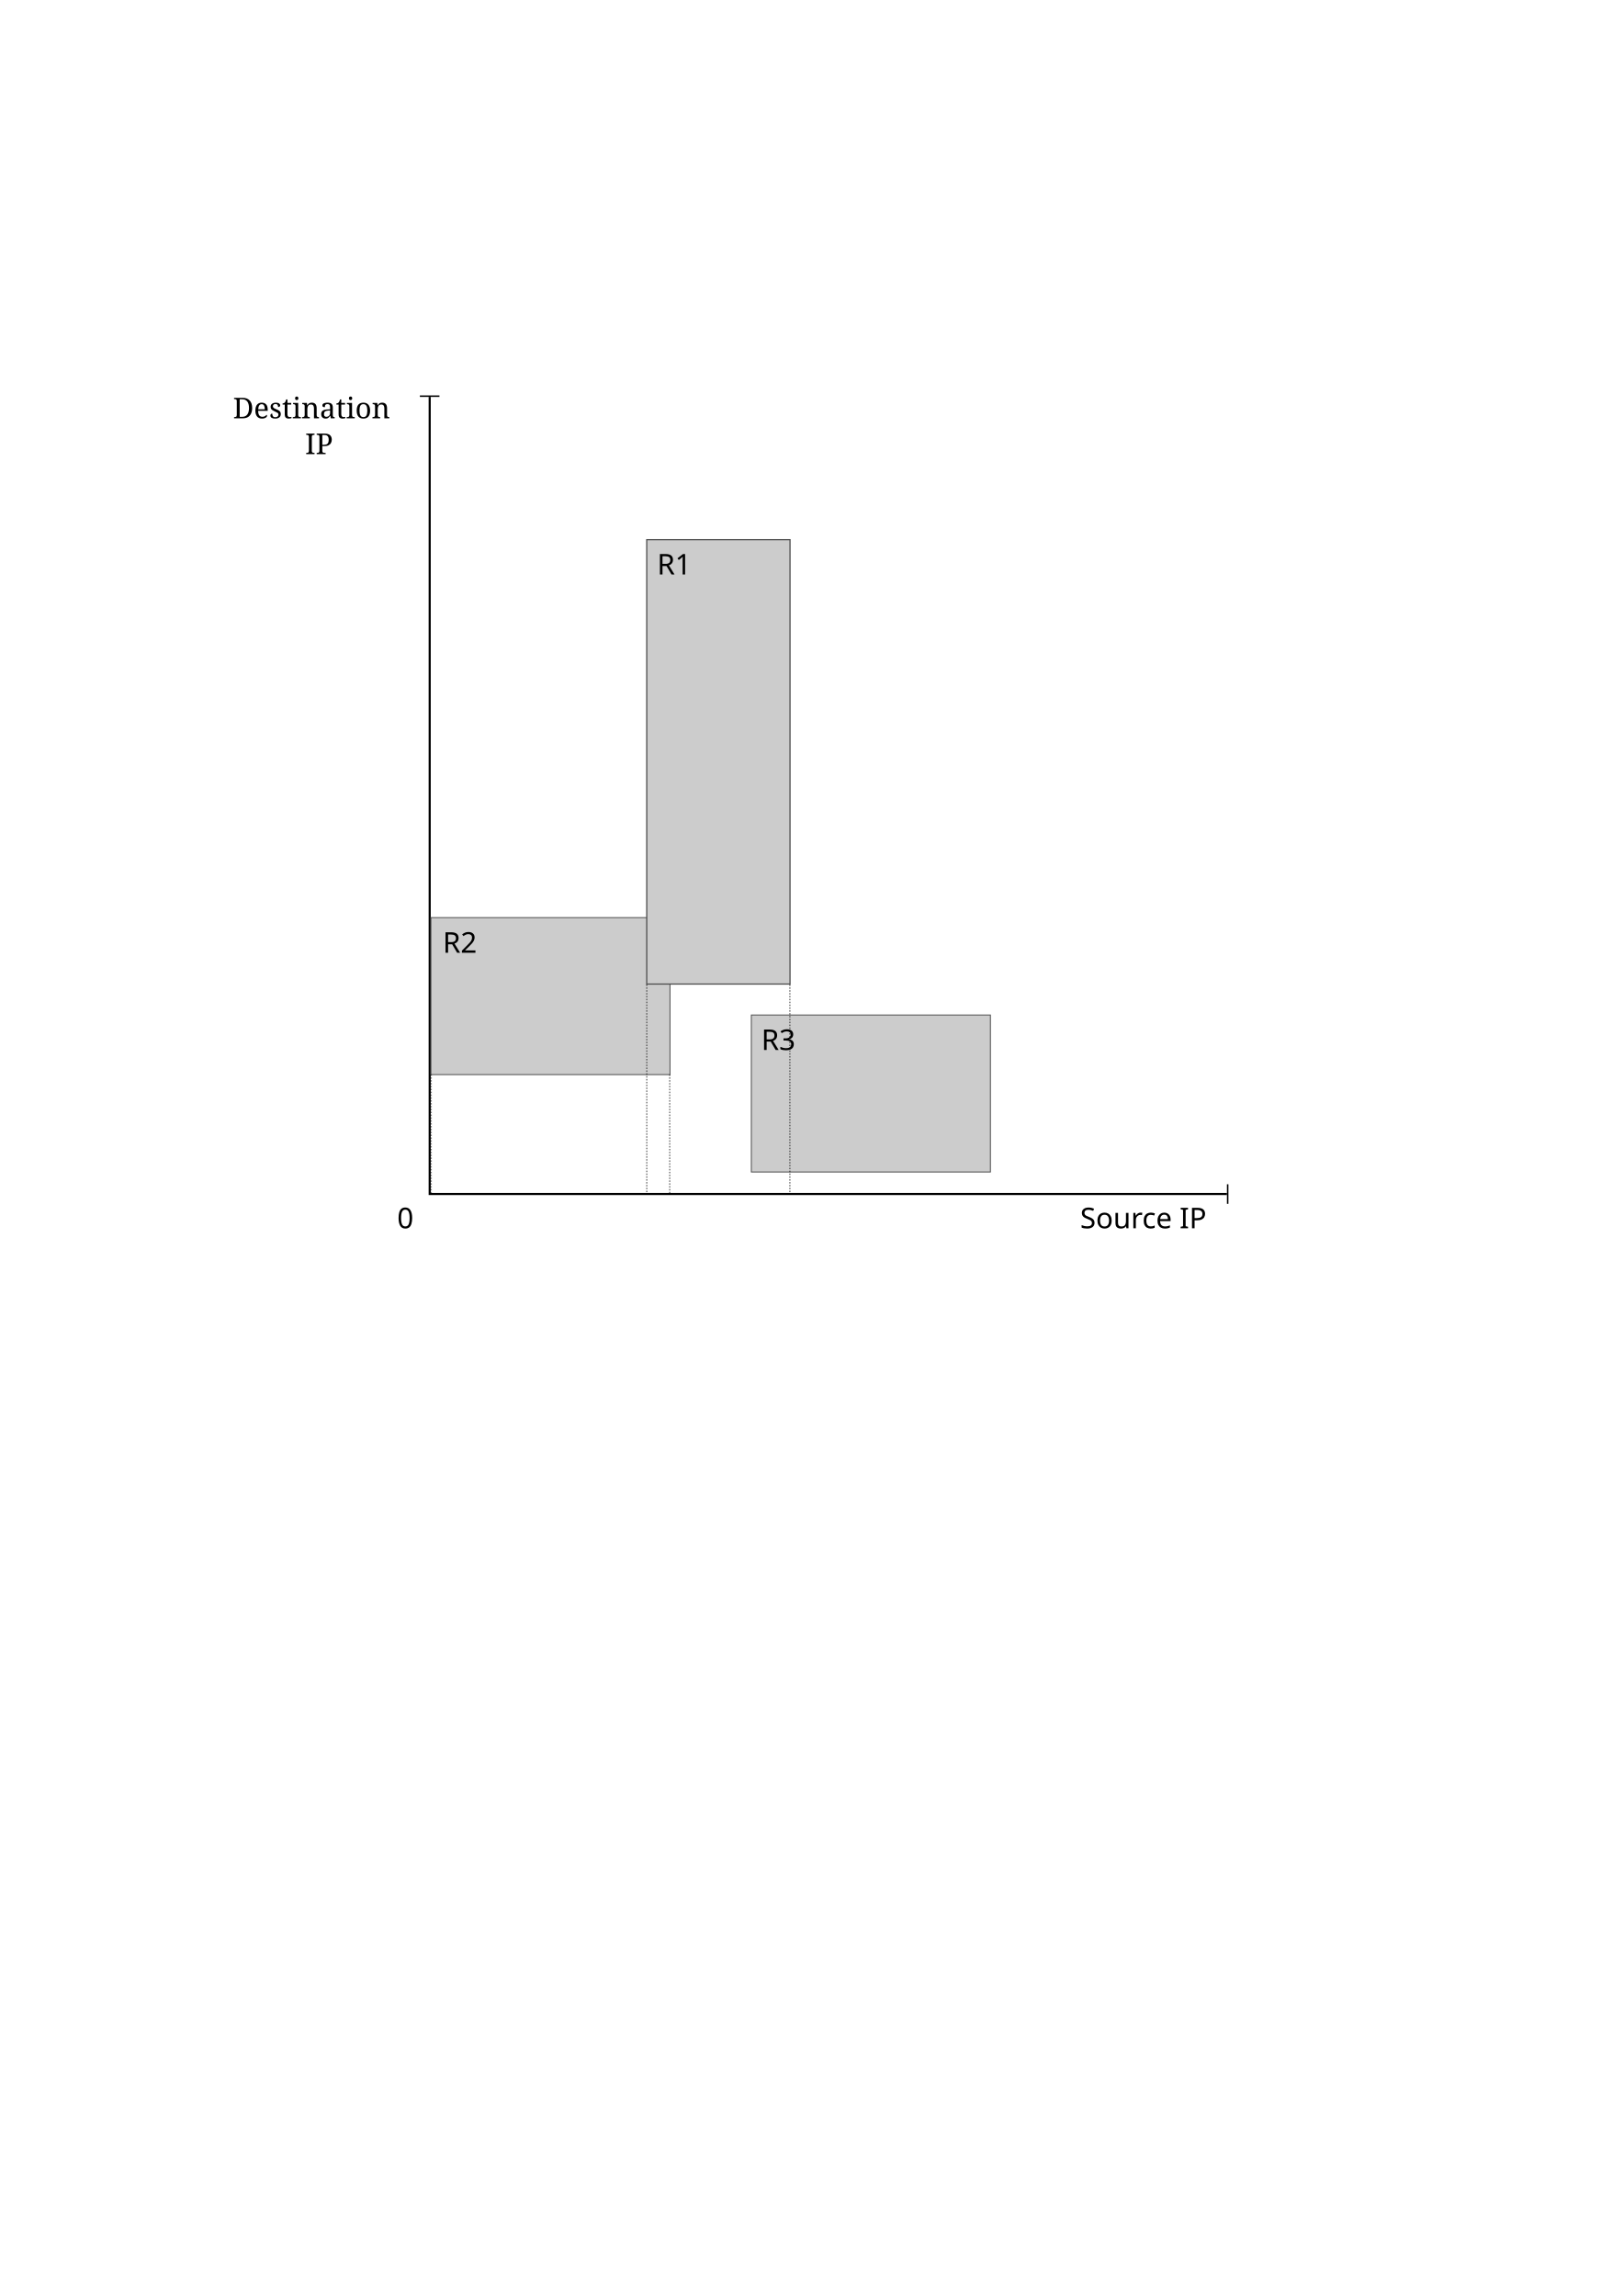
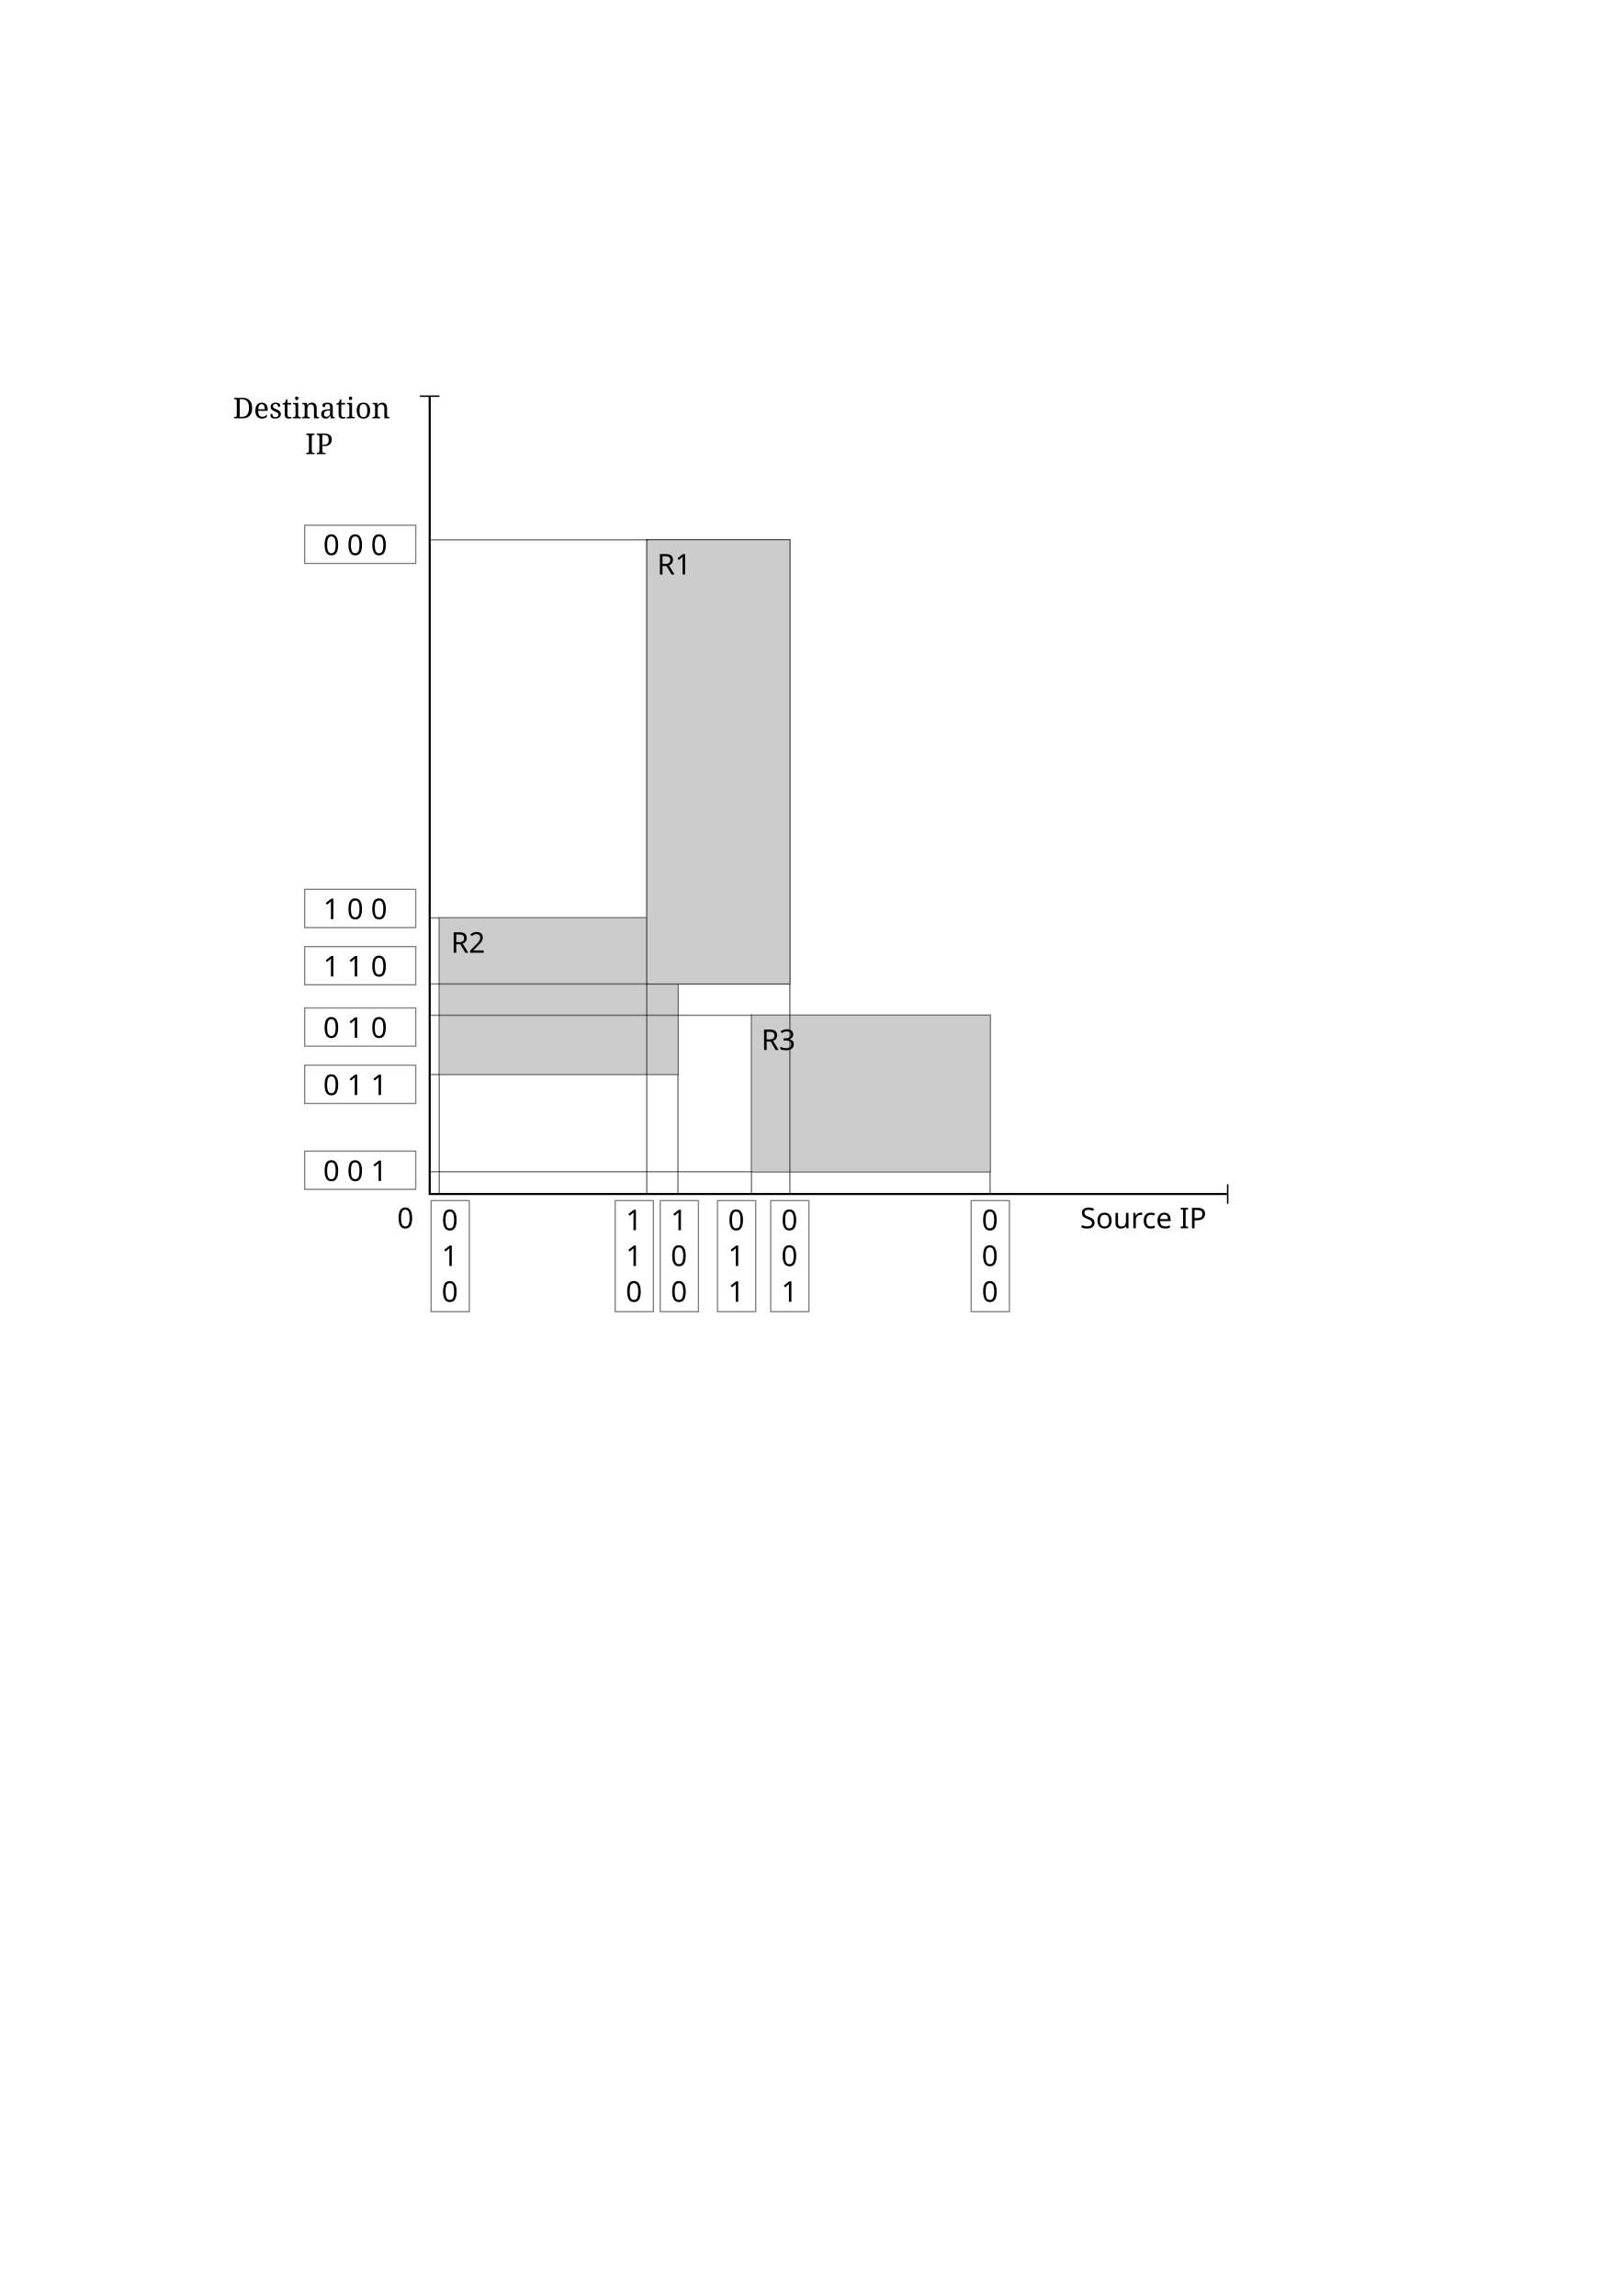
<svg xmlns="http://www.w3.org/2000/svg" width="210mm" height="297mm" id="svg2" version="1.1">
  <defs id="defs4" />
  <g id="layer1">
    <path style="fill:none;stroke:#000000;stroke-width:1.026px;stroke-linecap:butt;stroke-linejoin:miter;stroke-opacity:1" d="m 599.758,583.748 -389.715,0 0,-389.715" id="path2985" />
    <text xml:space="preserve" style="font-size:14px;font-style:normal;font-weight:normal;line-height:125%;letter-spacing:0px;word-spacing:0px;fill:#000000;fill-opacity:1;stroke:none;font-family:Sans" x="194.143" y="600.505" id="text2989">
      <tspan id="tspan2991" x="194.143" y="600.505">0</tspan>
    </text>
    <text id="text2993" y="600.505" x="528" style="font-size:14px;font-style:normal;font-weight:normal;line-height:125%;letter-spacing:0px;word-spacing:0px;fill:#000000;fill-opacity:1;stroke:none;font-family:Sans" xml:space="preserve">
      <tspan y="600.505" x="528" id="tspan2995">Source IP</tspan>
    </text>
    <text id="text2997" y="204.505" x="165.036" style="font-size:14px;font-style:normal;font-weight:normal;line-height:125%;letter-spacing:0px;word-spacing:0px;fill:#000000;fill-opacity:1;stroke:none;font-family:Sans" xml:space="preserve">
      <tspan y="204.505" x="165.036" id="tspan2999" style="font-style:normal;font-variant:normal;font-weight:normal;font-stretch:normal;text-align:center;text-anchor:middle;font-family:Serif;-inkscape-font-specification:Serif">Destination</tspan>
      <tspan y="222.005" x="165.036" id="tspan3011" style="font-style:normal;font-variant:normal;font-weight:normal;font-stretch:normal;text-align:center;text-anchor:middle;font-family:Serif;-inkscape-font-specification:Serif">IP</tspan>
    </text>
    <path style="fill:none;stroke:#000000;stroke-width:0.723px;stroke-linecap:butt;stroke-linejoin:miter;stroke-opacity:1" d="m 205.245,193.69 9.567,0" id="path3001" />
    <path id="path3003" d="m 600.115,578.993 0,9.567" style="fill:none;stroke:#000000;stroke-width:0.723px;stroke-linecap:butt;stroke-linejoin:miter;stroke-opacity:1" />
-     <g id="g3035" transform="translate(-30.6776,116.7701)">
+     <g id="g3035" transform="translate(-26.6776,116.7701)">
      <rect y="331.854" x="241.322" height="76.753" width="116.858" id="rect3005" style="fill:#cccccc;fill-opacity:1;stroke:#4d4d4d;stroke-width:0.449;stroke-miterlimit:4;stroke-opacity:1;stroke-dasharray:none" />
      <text id="text3017" y="349.025" x="247.094" style="font-size:14px;font-style:normal;font-weight:normal;line-height:125%;letter-spacing:0px;word-spacing:0px;fill:#000000;fill-opacity:1;stroke:none;font-family:Sans" xml:space="preserve">
        <tspan y="349.025" x="247.094" id="tspan3019">R2</tspan>
      </text>
    </g>
    <g id="g3030">
      <rect y="263.854" x="316.14" height="217.254" width="70.04" id="rect3009" style="fill:#cccccc;fill-opacity:1;stroke:#4d4d4d;stroke-width:0.585;stroke-miterlimit:4;stroke-opacity:1;stroke-dasharray:none" />
      <text id="text3013" y="280.865" x="321.215" style="font-size:14px;font-style:normal;font-weight:normal;line-height:125%;letter-spacing:0px;word-spacing:0px;fill:#000000;fill-opacity:1;stroke:none;font-family:Sans" xml:space="preserve">
        <tspan y="280.865" x="321.215" id="tspan3015">R1</tspan>
      </text>
    </g>
    <g id="g3025">
      <g id="g3040" transform="translate(-94.05014,40.38321)">
        <rect y="455.854" x="461.322" height="76.753" width="116.858" id="rect3007" style="fill:#cccccc;fill-opacity:1;stroke:#4d4d4d;stroke-width:0.449;stroke-miterlimit:4;stroke-opacity:1;stroke-dasharray:none" />
        <text xml:space="preserve" style="font-size:14px;font-style:normal;font-weight:normal;line-height:125%;letter-spacing:0px;word-spacing:0px;fill:#000000;fill-opacity:1;stroke:none;font-family:Sans" x="466.18" y="472.966" id="text3021">
          <tspan id="tspan3023" x="466.18" y="472.966">R3</tspan>
        </text>
      </g>
    </g>
    <g id="layer2">
-       <path style="fill:none;stroke:#000000;stroke-width:0.7;stroke-linecap:butt;stroke-linejoin:miter;stroke-miterlimit:4;stroke-opacity:0.498;stroke-dasharray:0.7, 0.7;stroke-dashoffset:0" d="m 327.384,525.308 0,58.412" id="path3048" />
-       <path id="path3826" d="m 210.73,525.308 0,58.412" style="fill:none;stroke:#000000;stroke-width:0.7;stroke-linecap:butt;stroke-linejoin:miter;stroke-miterlimit:4;stroke-opacity:0.498;stroke-dasharray:0.7, 0.7;stroke-dashoffset:0" />
+       <path style="fill:none;stroke:#000000;stroke-width:0.7;stroke-linecap:butt;stroke-linejoin:miter;stroke-miterlimit:4;stroke-opacity:0.498;stroke-dasharray:none;stroke-dashoffset:0" d="m 331.384,525.308 0,58.412" id="path3048" />
+       <path id="path3826" d="m 214.73,525.308 0,58.412" style="fill:none;stroke:#000000;stroke-width:0.7;stroke-linecap:butt;stroke-linejoin:miter;stroke-miterlimit:4;stroke-opacity:0.498;stroke-dasharray:none;stroke-dashoffset:0" />
    </g>
-     <path style="fill:none;stroke:#000000;stroke-width:0.7;stroke-linecap:butt;stroke-linejoin:miter;stroke-miterlimit:4;stroke-opacity:0.498;stroke-dasharray:0.7, 0.7;stroke-dashoffset:0" d="m 316.175,481.325 0,102.438" id="path3820" />
-     <path id="path3824" d="m 386.105,481.325 0,102.438" style="fill:none;stroke:#000000;stroke-width:0.7;stroke-linecap:butt;stroke-linejoin:miter;stroke-miterlimit:4;stroke-opacity:0.498;stroke-dasharray:0.7, 0.7;stroke-dashoffset:0" />
+     <path style="fill:none;stroke:#000000;stroke-width:0.7;stroke-linecap:butt;stroke-linejoin:miter;stroke-miterlimit:4;stroke-opacity:0.498;stroke-dasharray:none;stroke-dashoffset:0" d="m 316.175,481.325 0,102.438" id="path3820" />
+     <path id="path3824" d="m 386.105,481.325 0,102.438" style="fill:none;stroke:#000000;stroke-width:0.7;stroke-linecap:butt;stroke-linejoin:miter;stroke-miterlimit:4;stroke-opacity:0.498;stroke-dasharray:none;stroke-dashoffset:0" />
+     <path style="fill:none;stroke:#000000;stroke-width:0.7;stroke-linecap:butt;stroke-linejoin:miter;stroke-miterlimit:4;stroke-opacity:0.498;stroke-dasharray:none;stroke-dashoffset:0" d="m 367.357,573.031 0,10.731" id="path3797" />
+     <path id="path3799" d="m 483.964,573.031 0,10.731" style="fill:none;stroke:#000000;stroke-width:0.7;stroke-linecap:butt;stroke-linejoin:miter;stroke-miterlimit:4;stroke-opacity:0.498;stroke-dasharray:none;stroke-dashoffset:0" />
+     <g id="g3811" transform="translate(-18,-22)">
+       <rect y="608.991" x="228.729" height="54.289" width="18.681" id="rect3801" style="fill:none;stroke:#000000;stroke-width:0.619;stroke-miterlimit:4;stroke-opacity:0.498;stroke-dasharray:none;stroke-dashoffset:0" />
+       <text id="text3803" y="623.452" x="233.883" style="font-size:14px;font-style:normal;font-weight:normal;line-height:125%;letter-spacing:0px;word-spacing:0px;fill:#000000;fill-opacity:1;stroke:none;font-family:Sans" xml:space="preserve">
+         <tspan y="623.452" x="233.883" id="tspan3805">0</tspan>
+         <tspan id="tspan3807" y="640.952" x="233.883">1</tspan>
+         <tspan id="tspan3809" y="658.452" x="233.883">0</tspan>
+       </text>
+     </g>
+     <g id="g3818" transform="translate(72,-22)">
+       <rect style="fill:none;stroke:#000000;stroke-width:0.619;stroke-miterlimit:4;stroke-opacity:0.498;stroke-dasharray:none;stroke-dashoffset:0" id="rect3820" width="18.681" height="54.289" x="228.729" y="608.991" />
+       <text xml:space="preserve" style="font-size:14px;font-style:normal;font-weight:normal;line-height:125%;letter-spacing:0px;word-spacing:0px;fill:#000000;fill-opacity:1;stroke:none;font-family:Sans" x="233.883" y="623.452" id="text3822">
+         <tspan id="tspan3824" x="233.883" y="623.452">1</tspan>
+         <tspan x="233.883" y="640.952" id="tspan3826">1</tspan>
+         <tspan x="233.883" y="658.452" id="tspan3828">0</tspan>
+       </text>
+     </g>
+     <g transform="translate(246,-22)" id="g3830">
+       <rect y="608.991" x="228.729" height="54.289" width="18.681" id="rect3832" style="fill:none;stroke:#000000;stroke-width:0.619;stroke-miterlimit:4;stroke-opacity:0.498;stroke-dasharray:none;stroke-dashoffset:0" />
+       <text id="text3834" y="623.452" x="233.883" style="font-size:14px;font-style:normal;font-weight:normal;line-height:125%;letter-spacing:0px;word-spacing:0px;fill:#000000;fill-opacity:1;stroke:none;font-family:Sans" xml:space="preserve">
+         <tspan y="623.452" x="233.883" id="tspan3836">0</tspan>
+         <tspan id="tspan3838" y="640.952" x="233.883">0</tspan>
+         <tspan id="tspan3840" y="658.452" x="233.883">0</tspan>
+       </text>
+     </g>
+     <g id="g3842" transform="translate(94,-22)">
+       <rect style="fill:none;stroke:#000000;stroke-width:0.619;stroke-miterlimit:4;stroke-opacity:0.498;stroke-dasharray:none;stroke-dashoffset:0" id="rect3844" width="18.681" height="54.289" x="228.729" y="608.991" />
+       <text xml:space="preserve" style="font-size:14px;font-style:normal;font-weight:normal;line-height:125%;letter-spacing:0px;word-spacing:0px;fill:#000000;fill-opacity:1;stroke:none;font-family:Sans" x="233.883" y="623.452" id="text3846">
+         <tspan id="tspan3848" x="233.883" y="623.452">1</tspan>
+         <tspan x="233.883" y="640.952" id="tspan3850">0</tspan>
+         <tspan x="233.883" y="658.452" id="tspan3852">0</tspan>
+       </text>
+     </g>
+     <g transform="translate(122,-22)" id="g3854">
+       <rect y="608.991" x="228.729" height="54.289" width="18.681" id="rect3856" style="fill:none;stroke:#000000;stroke-width:0.619;stroke-miterlimit:4;stroke-opacity:0.498;stroke-dasharray:none;stroke-dashoffset:0" />
+       <text id="text3858" y="623.452" x="233.883" style="font-size:14px;font-style:normal;font-weight:normal;line-height:125%;letter-spacing:0px;word-spacing:0px;fill:#000000;fill-opacity:1;stroke:none;font-family:Sans" xml:space="preserve">
+         <tspan y="623.452" x="233.883" id="tspan3860">0</tspan>
+         <tspan id="tspan3862" y="640.952" x="233.883">1</tspan>
+         <tspan id="tspan3864" y="658.452" x="233.883">1</tspan>
+       </text>
+     </g>
+     <g id="g3866" transform="translate(148,-22)">
+       <rect style="fill:none;stroke:#000000;stroke-width:0.619;stroke-miterlimit:4;stroke-opacity:0.498;stroke-dasharray:none;stroke-dashoffset:0" id="rect3868" width="18.681" height="54.289" x="228.729" y="608.991" />
+       <text xml:space="preserve" style="font-size:14px;font-style:normal;font-weight:normal;line-height:125%;letter-spacing:0px;word-spacing:0px;fill:#000000;fill-opacity:1;stroke:none;font-family:Sans" x="233.883" y="623.452" id="text3870">
+         <tspan id="tspan3872" x="233.883" y="623.452">0</tspan>
+         <tspan x="233.883" y="640.952" id="tspan3874">0</tspan>
+         <tspan x="233.883" y="658.452" id="tspan3876">1</tspan>
+       </text>
+     </g>
+     <g id="g3899" transform="translate(0,12)">
+       <rect transform="matrix(0,-1,1,0,0,0)" style="fill:none;stroke:#000000;stroke-width:0.619;stroke-miterlimit:4;stroke-opacity:0.498;stroke-dasharray:none;stroke-dashoffset:0" id="rect3880" width="18.681" height="54.289" x="-527.475" y="148.926" />
+       <text id="text3895" y="523.378" x="157.988" style="font-size:14px;font-style:normal;font-weight:normal;line-height:125%;letter-spacing:0px;word-spacing:0px;fill:#000000;fill-opacity:1;stroke:none;font-family:Sans" xml:space="preserve">
+         <tspan y="523.378" x="157.988" id="tspan3897">0 1 1</tspan>
+       </text>
+     </g>
+     <g id="g3904" transform="translate(0,-252)">
+       <rect y="148.926" x="-527.475" height="54.289" width="18.681" id="rect3906" style="fill:none;stroke:#000000;stroke-width:0.619;stroke-miterlimit:4;stroke-opacity:0.498;stroke-dasharray:none;stroke-dashoffset:0" transform="matrix(0,-1,1,0,0,0)" />
+       <text xml:space="preserve" style="font-size:14px;font-style:normal;font-weight:normal;line-height:125%;letter-spacing:0px;word-spacing:0px;fill:#000000;fill-opacity:1;stroke:none;font-family:Sans" x="157.988" y="523.378" id="text3908">
+         <tspan id="tspan3910" x="157.988" y="523.378">0 0 0</tspan>
+       </text>
+     </g>
+     <g transform="translate(0,-74)" id="g3912">
+       <rect transform="matrix(0,-1,1,0,0,0)" style="fill:none;stroke:#000000;stroke-width:0.619;stroke-miterlimit:4;stroke-opacity:0.498;stroke-dasharray:none;stroke-dashoffset:0" id="rect3914" width="18.681" height="54.289" x="-527.475" y="148.926" />
+       <text id="text3916" y="523.378" x="157.988" style="font-size:14px;font-style:normal;font-weight:normal;line-height:125%;letter-spacing:0px;word-spacing:0px;fill:#000000;fill-opacity:1;stroke:none;font-family:Sans" xml:space="preserve">
+         <tspan y="523.378" x="157.988" id="tspan3918">1 0 0</tspan>
+       </text>
+     </g>
+     <g id="g3920" transform="translate(0,-46)">
+       <rect y="148.926" x="-527.475" height="54.289" width="18.681" id="rect3922" style="fill:none;stroke:#000000;stroke-width:0.619;stroke-miterlimit:4;stroke-opacity:0.498;stroke-dasharray:none;stroke-dashoffset:0" transform="matrix(0,-1,1,0,0,0)" />
+       <text xml:space="preserve" style="font-size:14px;font-style:normal;font-weight:normal;line-height:125%;letter-spacing:0px;word-spacing:0px;fill:#000000;fill-opacity:1;stroke:none;font-family:Sans" x="157.988" y="523.378" id="text3924">
+         <tspan id="tspan3926" x="157.988" y="523.378">1 1 0</tspan>
+       </text>
+     </g>
+     <g transform="translate(0,-16)" id="g3928">
+       <rect transform="matrix(0,-1,1,0,0,0)" style="fill:none;stroke:#000000;stroke-width:0.619;stroke-miterlimit:4;stroke-opacity:0.498;stroke-dasharray:none;stroke-dashoffset:0" id="rect3930" width="18.681" height="54.289" x="-527.475" y="148.926" />
+       <text id="text3932" y="523.378" x="157.988" style="font-size:14px;font-style:normal;font-weight:normal;line-height:125%;letter-spacing:0px;word-spacing:0px;fill:#000000;fill-opacity:1;stroke:none;font-family:Sans" xml:space="preserve">
+         <tspan y="523.378" x="157.988" id="tspan3934">0 1 0</tspan>
+       </text>
+     </g>
+     <g id="g3936" transform="translate(0,54)">
+       <rect y="148.926" x="-527.475" height="54.289" width="18.681" id="rect3938" style="fill:none;stroke:#000000;stroke-width:0.619;stroke-miterlimit:4;stroke-opacity:0.498;stroke-dasharray:none;stroke-dashoffset:0" transform="matrix(0,-1,1,0,0,0)" />
+       <text xml:space="preserve" style="font-size:14px;font-style:normal;font-weight:normal;line-height:125%;letter-spacing:0px;word-spacing:0px;fill:#000000;fill-opacity:1;stroke:none;font-family:Sans" x="157.988" y="523.378" id="text3940">
+         <tspan id="tspan3942" x="157.988" y="523.378">0 0 1</tspan>
+       </text>
+     </g>
+     <path style="fill:none;stroke:#000000;stroke-width:0.7;stroke-linecap:butt;stroke-linejoin:miter;stroke-miterlimit:4;stroke-opacity:0.498;stroke-dasharray:none;stroke-dashoffset:0" d="m 210.552,525.331 4.031,0" id="path3944" />
+     <path id="path3946" d="m 210.552,448.77 4.031,0" style="fill:none;stroke:#000000;stroke-width:0.7;stroke-linecap:butt;stroke-linejoin:miter;stroke-miterlimit:4;stroke-opacity:0.498;stroke-dasharray:none;stroke-dashoffset:0" />
+     <path style="fill:none;stroke:#000000;stroke-width:0.7;stroke-linecap:butt;stroke-linejoin:miter;stroke-miterlimit:4;stroke-opacity:0.498;stroke-dasharray:none;stroke-dashoffset:0" d="m 210.552,481.067 106.267,0" id="path3948" />
+     <path id="path3950" d="m 210.552,263.907 106.267,0" style="fill:none;stroke:#000000;stroke-width:0.7;stroke-linecap:butt;stroke-linejoin:miter;stroke-miterlimit:4;stroke-opacity:0.498;stroke-dasharray:none;stroke-dashoffset:0" />
+     <path id="path3952" d="m 210.552,496.366 156.899,0" style="fill:none;stroke:#000000;stroke-width:0.7;stroke-linecap:butt;stroke-linejoin:miter;stroke-miterlimit:4;stroke-opacity:0.498;stroke-dasharray:none;stroke-dashoffset:0" />
+     <path style="fill:none;stroke:#000000;stroke-width:0.7;stroke-linecap:butt;stroke-linejoin:miter;stroke-miterlimit:4;stroke-opacity:0.498;stroke-dasharray:none;stroke-dashoffset:0" d="m 210.552,572.833 156.899,0" id="path3954" />
  </g>
</svg>
